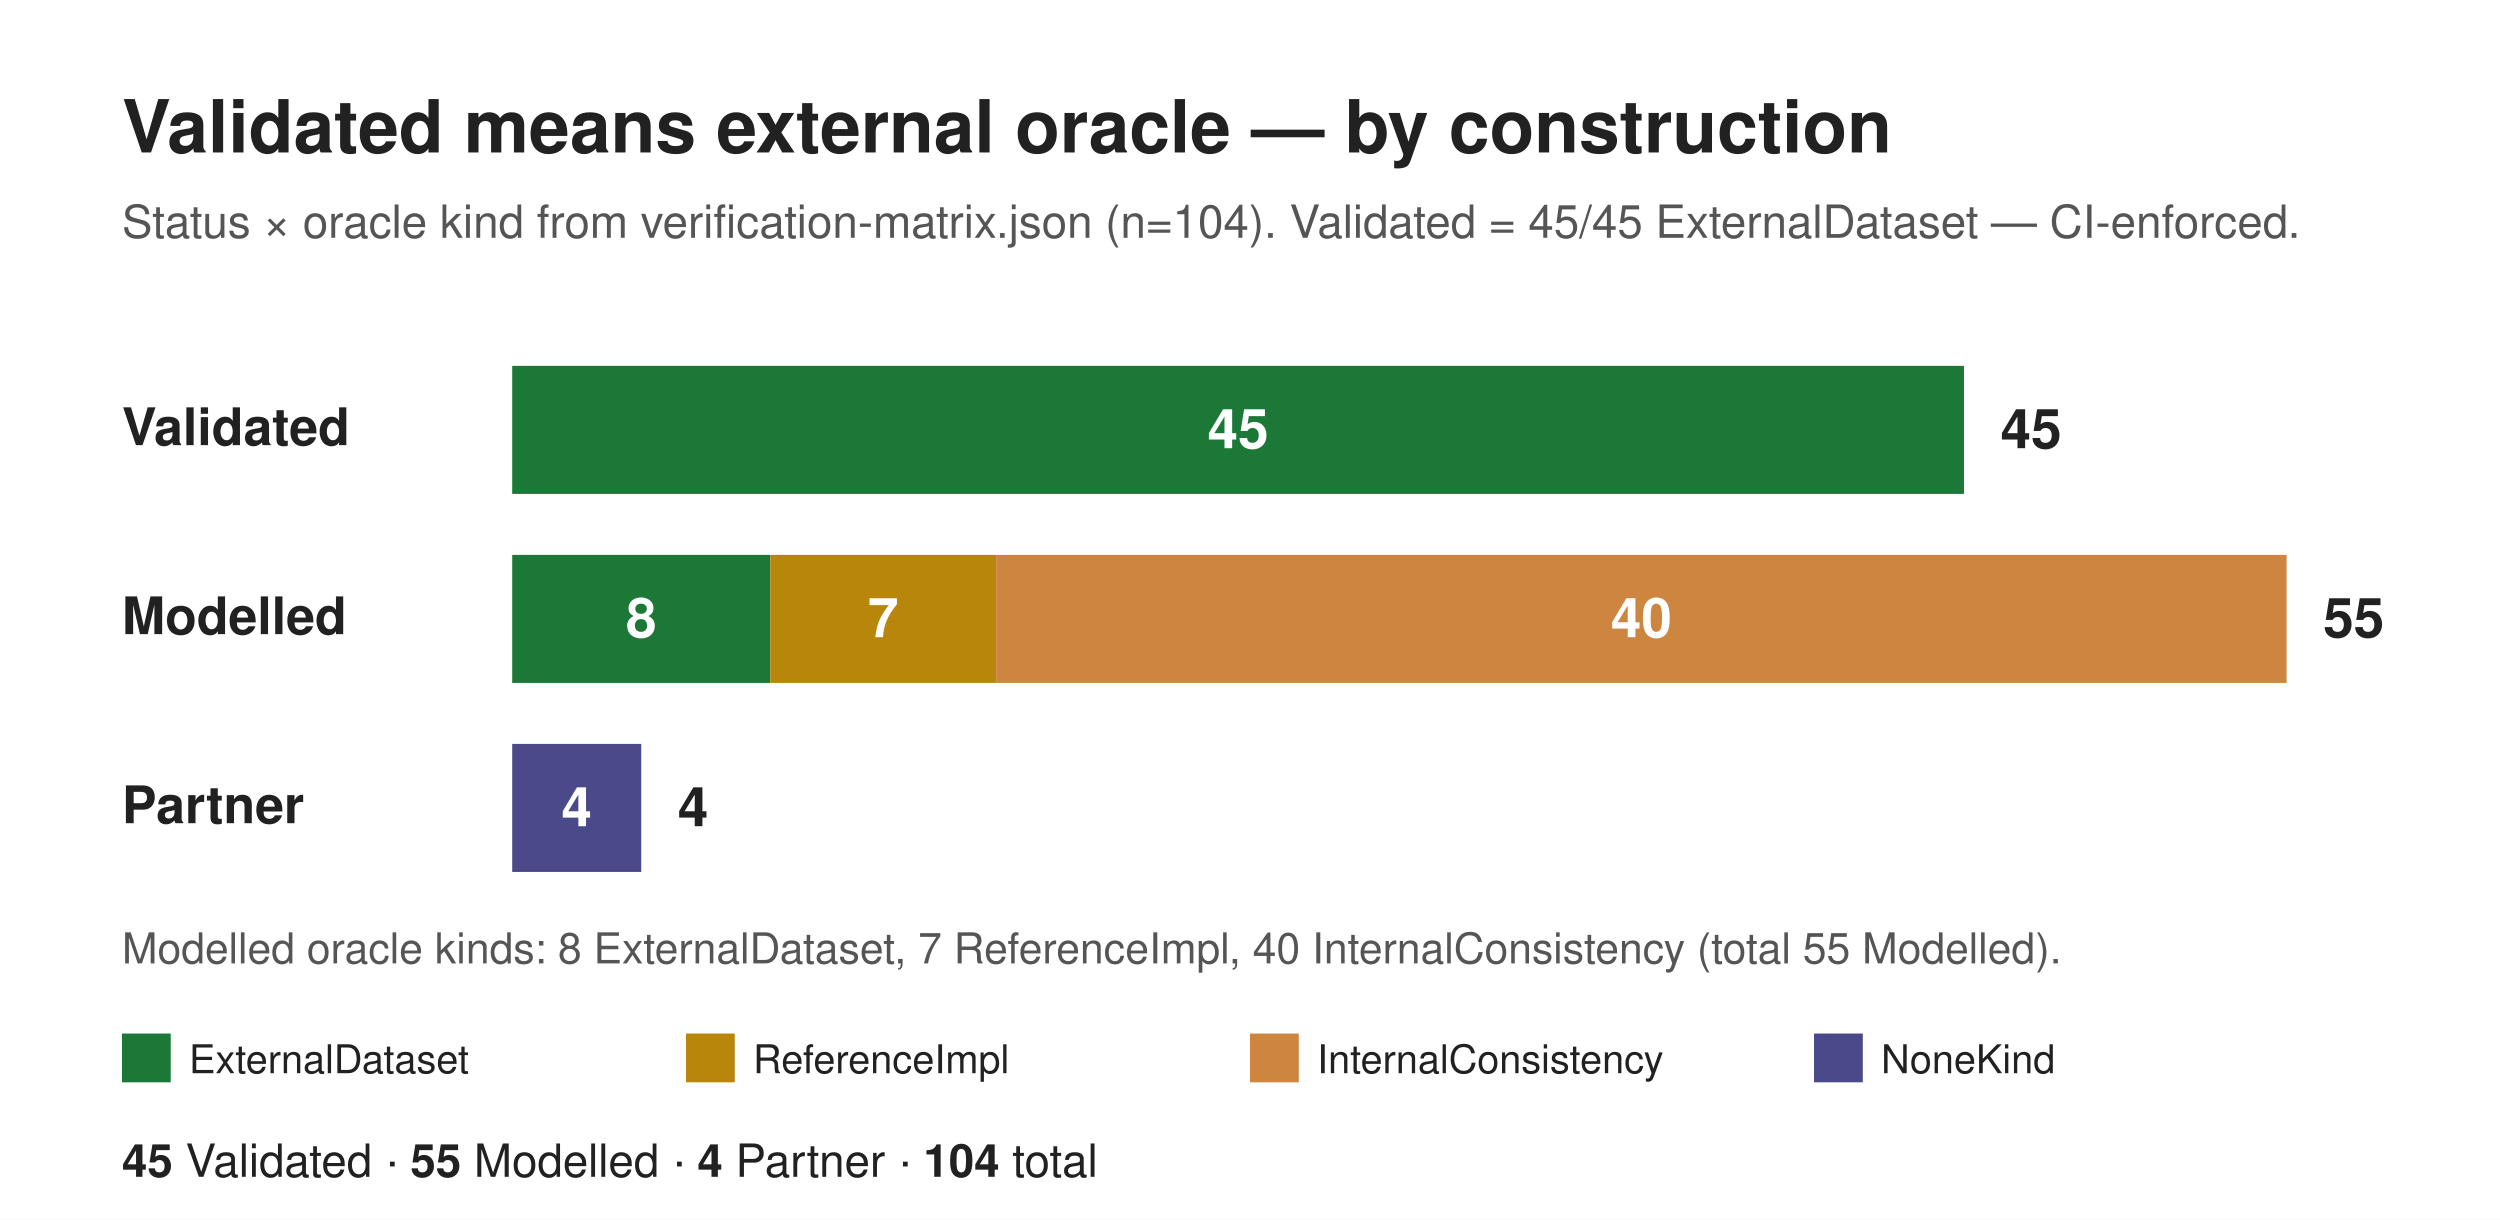
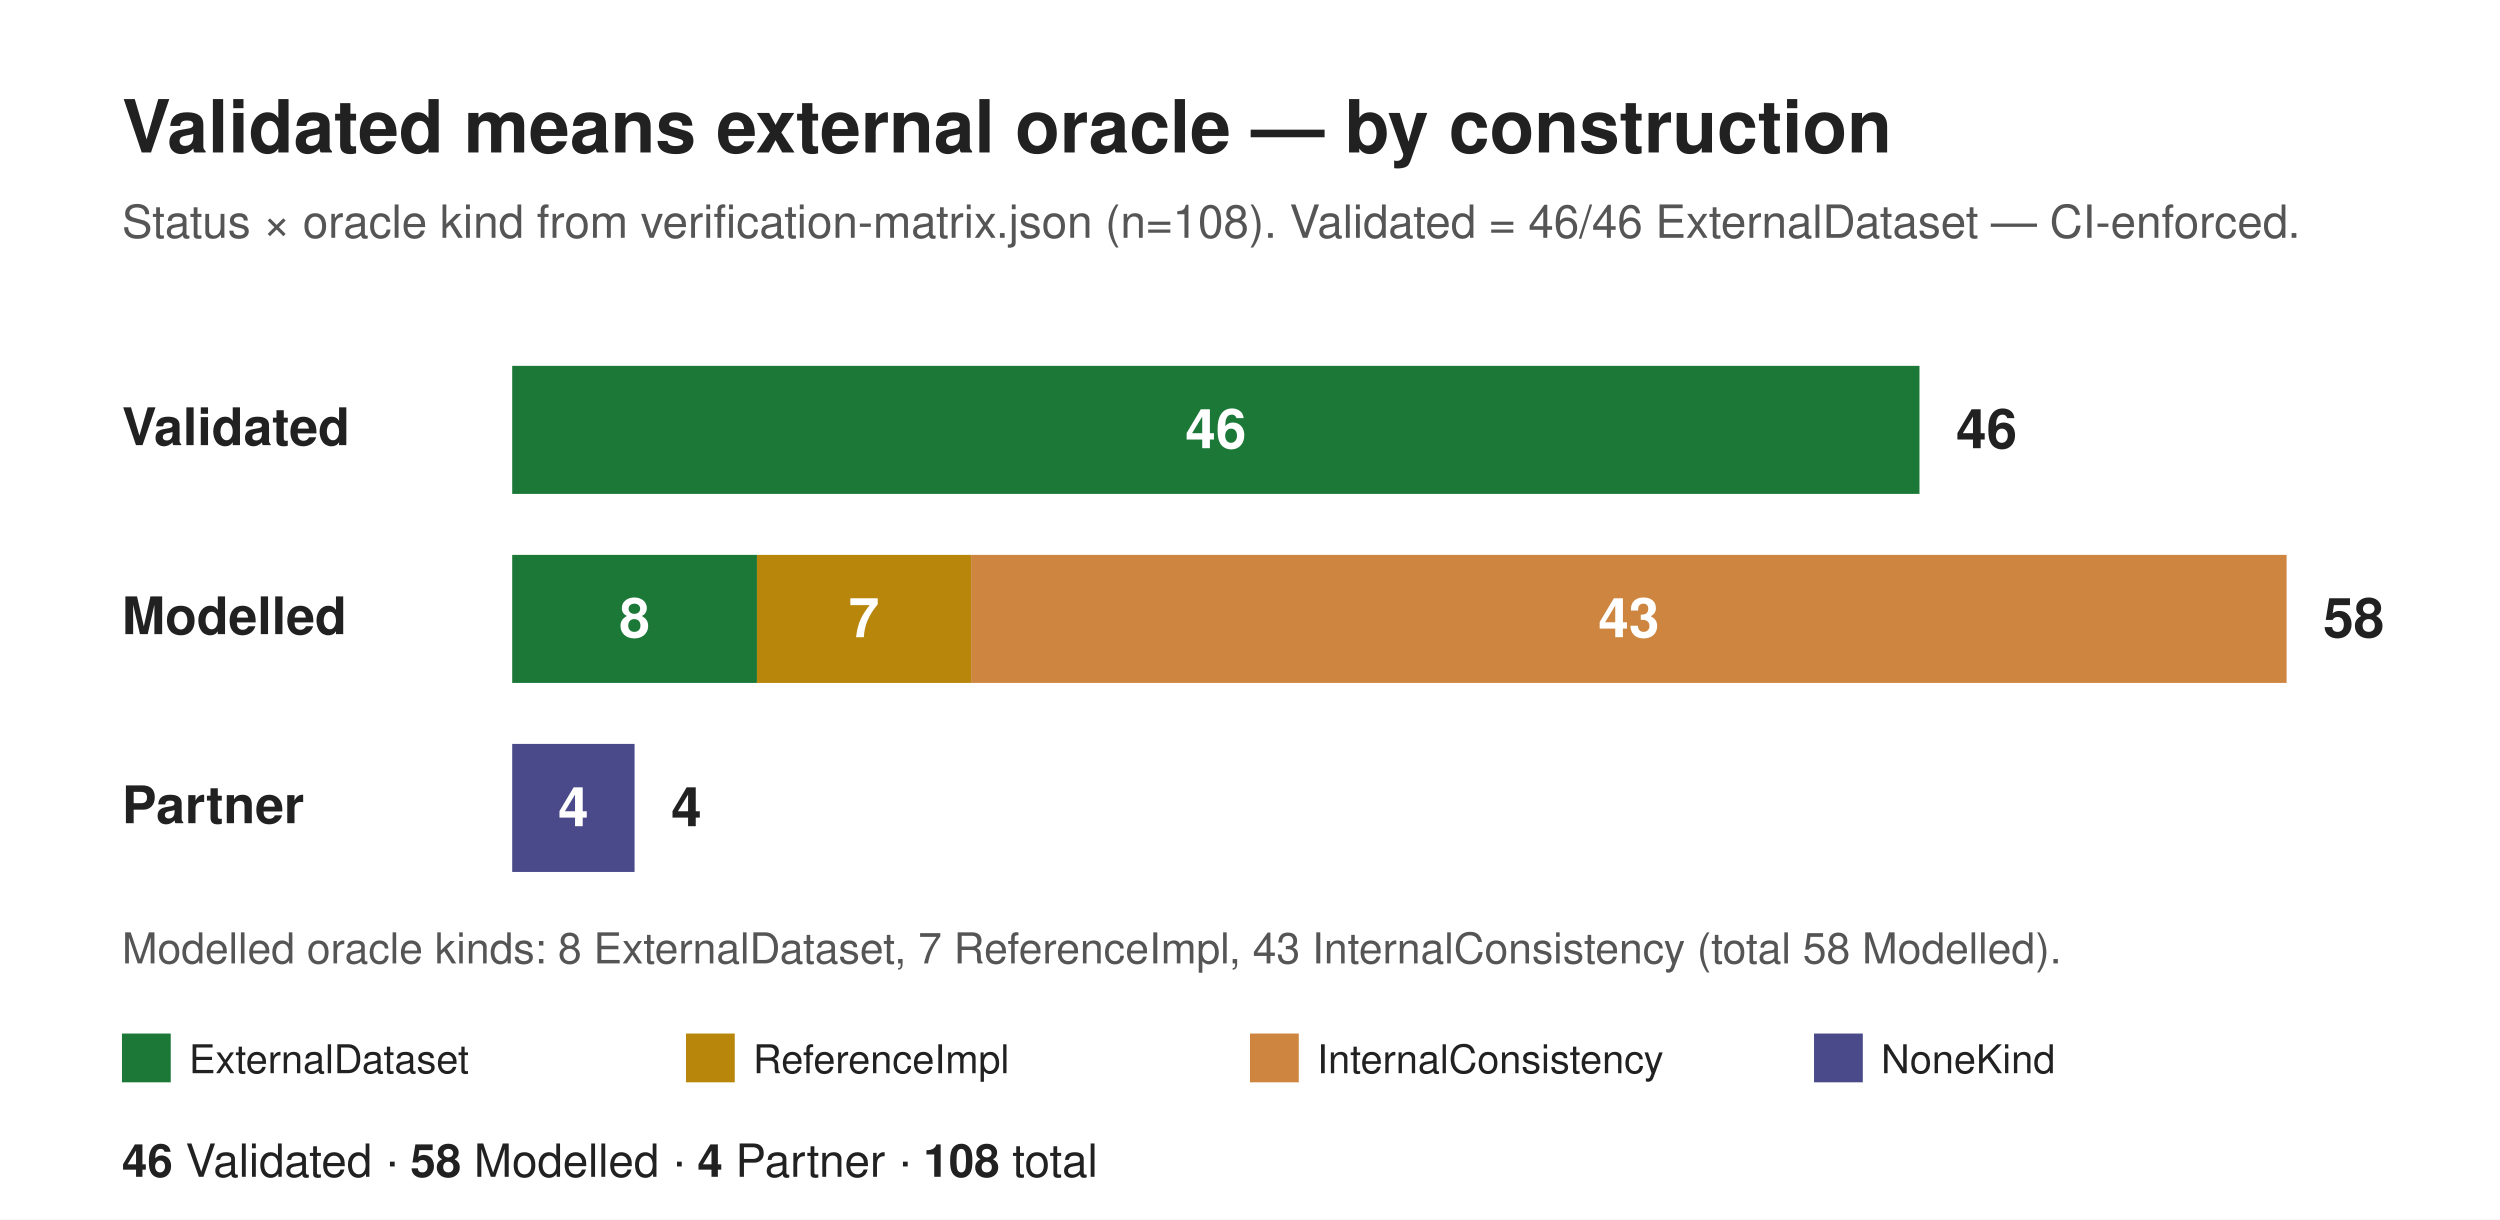
<svg xmlns="http://www.w3.org/2000/svg" width="820" height="400" viewBox="0 0 820 400" font-family="Helvetica, Arial, sans-serif">
  <rect x="0" y="0" width="820" height="400" fill="#ffffff" />
  <text x="40" y="50" font-size="24" font-weight="700" fill="#212121">Validated means external oracle — by construction</text>
-   <text x="40" y="78" font-size="15" fill="#555555">Status × oracle kind from verification-matrix.json (n=104). Validated = 45/45 ExternalDataset — CI-enforced.</text>
+   <text x="40" y="78" font-size="15" fill="#555555">Status × oracle kind from verification-matrix.json (n=108). Validated = 46/46 ExternalDataset — CI-enforced.</text>
  <text x="40" y="146" font-size="17" font-weight="700" fill="#212121">Validated</text>
-   <rect x="168" y="120" width="476.18" height="42" fill="#1b7837" />
-   <text x="406.09" y="147" font-size="18" font-weight="700" fill="#ffffff" text-anchor="middle">45</text>
-   <text x="656.18" y="147" font-size="18" font-weight="700" fill="#212121">45</text>
+   <rect x="168" y="120" width="461.59" height="42" fill="#1b7837" />
+   <text x="398.79" y="147" font-size="18" font-weight="700" fill="#ffffff" text-anchor="middle">46</text>
+   <text x="641.59" y="147" font-size="18" font-weight="700" fill="#212121">46</text>
  <text x="40" y="208" font-size="17" font-weight="700" fill="#212121">Modelled</text>
-   <rect x="168" y="182" width="84.65" height="42" fill="#1b7837" />
-   <text x="210.33" y="209" font-size="18" font-weight="700" fill="#ffffff" text-anchor="middle">8</text>
-   <rect x="252.65" y="182" width="74.07" height="42" fill="#b8860b" />
-   <text x="289.69" y="209" font-size="18" font-weight="700" fill="#ffffff" text-anchor="middle">7</text>
-   <rect x="326.73" y="182" width="423.27" height="42" fill="#cd853f" />
-   <text x="538.36" y="209" font-size="18" font-weight="700" fill="#ffffff" text-anchor="middle">40</text>
-   <text x="762" y="209" font-size="18" font-weight="700" fill="#212121">55</text>
+   <rect x="168" y="182" width="80.28" height="42" fill="#1b7837" />
+   <text x="208.14" y="209" font-size="18" font-weight="700" fill="#ffffff" text-anchor="middle">8</text>
+   <rect x="248.28" y="182" width="70.24" height="42" fill="#b8860b" />
+   <text x="283.4" y="209" font-size="18" font-weight="700" fill="#ffffff" text-anchor="middle">7</text>
+   <rect x="318.52" y="182" width="431.48" height="42" fill="#cd853f" />
+   <text x="534.26" y="209" font-size="18" font-weight="700" fill="#ffffff" text-anchor="middle">43</text>
+   <text x="762" y="209" font-size="18" font-weight="700" fill="#212121">58</text>
  <text x="40" y="270" font-size="17" font-weight="700" fill="#212121">Partner</text>
-   <rect x="168" y="244" width="42.33" height="42" fill="#4a4a8a" />
-   <text x="189.16" y="271" font-size="18" font-weight="700" fill="#ffffff" text-anchor="middle">4</text>
-   <text x="222.33" y="271" font-size="18" font-weight="700" fill="#212121">4</text>
-   <text x="40" y="316" font-size="14" fill="#555555">Modelled oracle kinds: 8 ExternalDataset, 7 ReferenceImpl, 40 InternalConsistency (total 55 Modelled).</text>
+   <rect x="168" y="244" width="40.14" height="42" fill="#4a4a8a" />
+   <text x="188.07" y="271" font-size="18" font-weight="700" fill="#ffffff" text-anchor="middle">4</text>
+   <text x="220.14" y="271" font-size="18" font-weight="700" fill="#212121">4</text>
+   <text x="40" y="316" font-size="14" fill="#555555">Modelled oracle kinds: 8 ExternalDataset, 7 ReferenceImpl, 43 InternalConsistency (total 58 Modelled).</text>
  <rect x="40" y="339" width="16" height="16" fill="#1b7837" />
  <text x="62" y="352" font-size="13" fill="#212121">ExternalDataset</text>
  <rect x="225" y="339" width="16" height="16" fill="#b8860b" />
  <text x="247" y="352" font-size="13" fill="#212121">ReferenceImpl</text>
  <rect x="410" y="339" width="16" height="16" fill="#cd853f" />
  <text x="432" y="352" font-size="13" fill="#212121">InternalConsistency</text>
  <rect x="595" y="339" width="16" height="16" fill="#4a4a8a" />
  <text x="617" y="352" font-size="13" fill="#212121">NoneKind</text>
  <text x="40" y="386" font-size="15" fill="#212121">
-     <tspan font-weight="700">45</tspan> Validated · <tspan font-weight="700">55</tspan> Modelled · <tspan font-weight="700">4</tspan> Partner · <tspan font-weight="700">104</tspan> total</text>
+     <tspan font-weight="700">46</tspan> Validated · <tspan font-weight="700">58</tspan> Modelled · <tspan font-weight="700">4</tspan> Partner · <tspan font-weight="700">108</tspan> total</text>
</svg>
